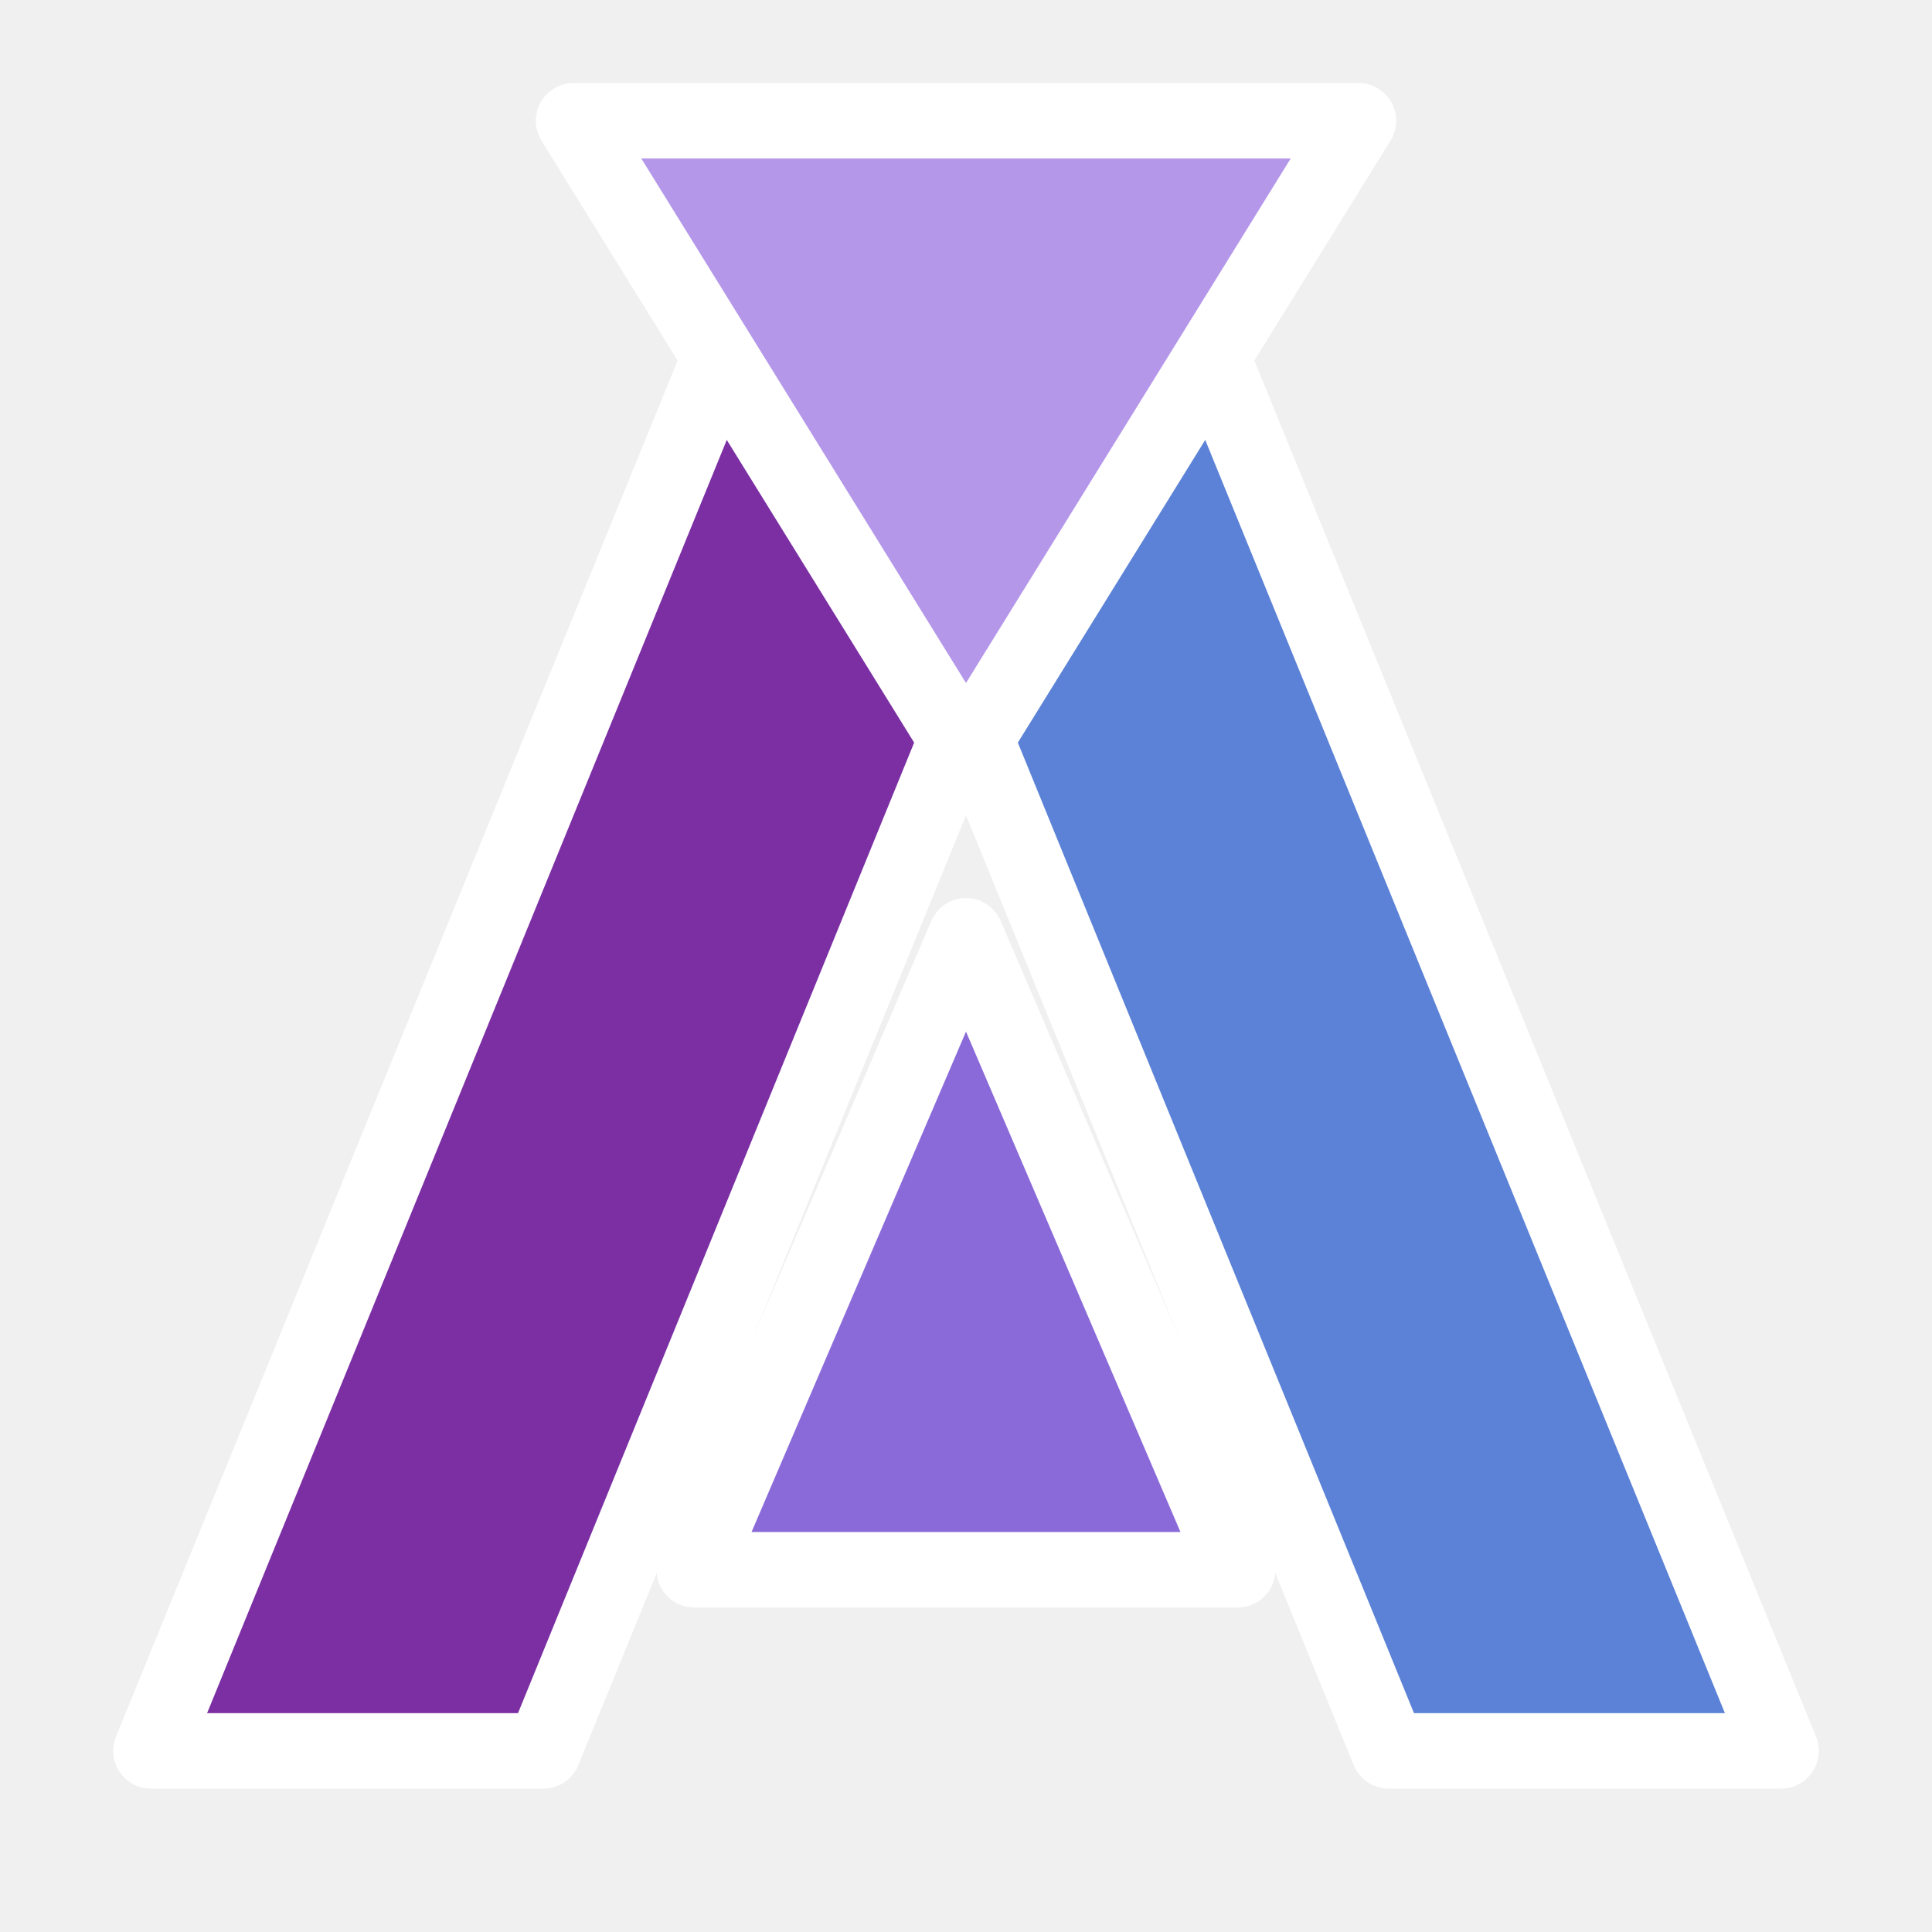
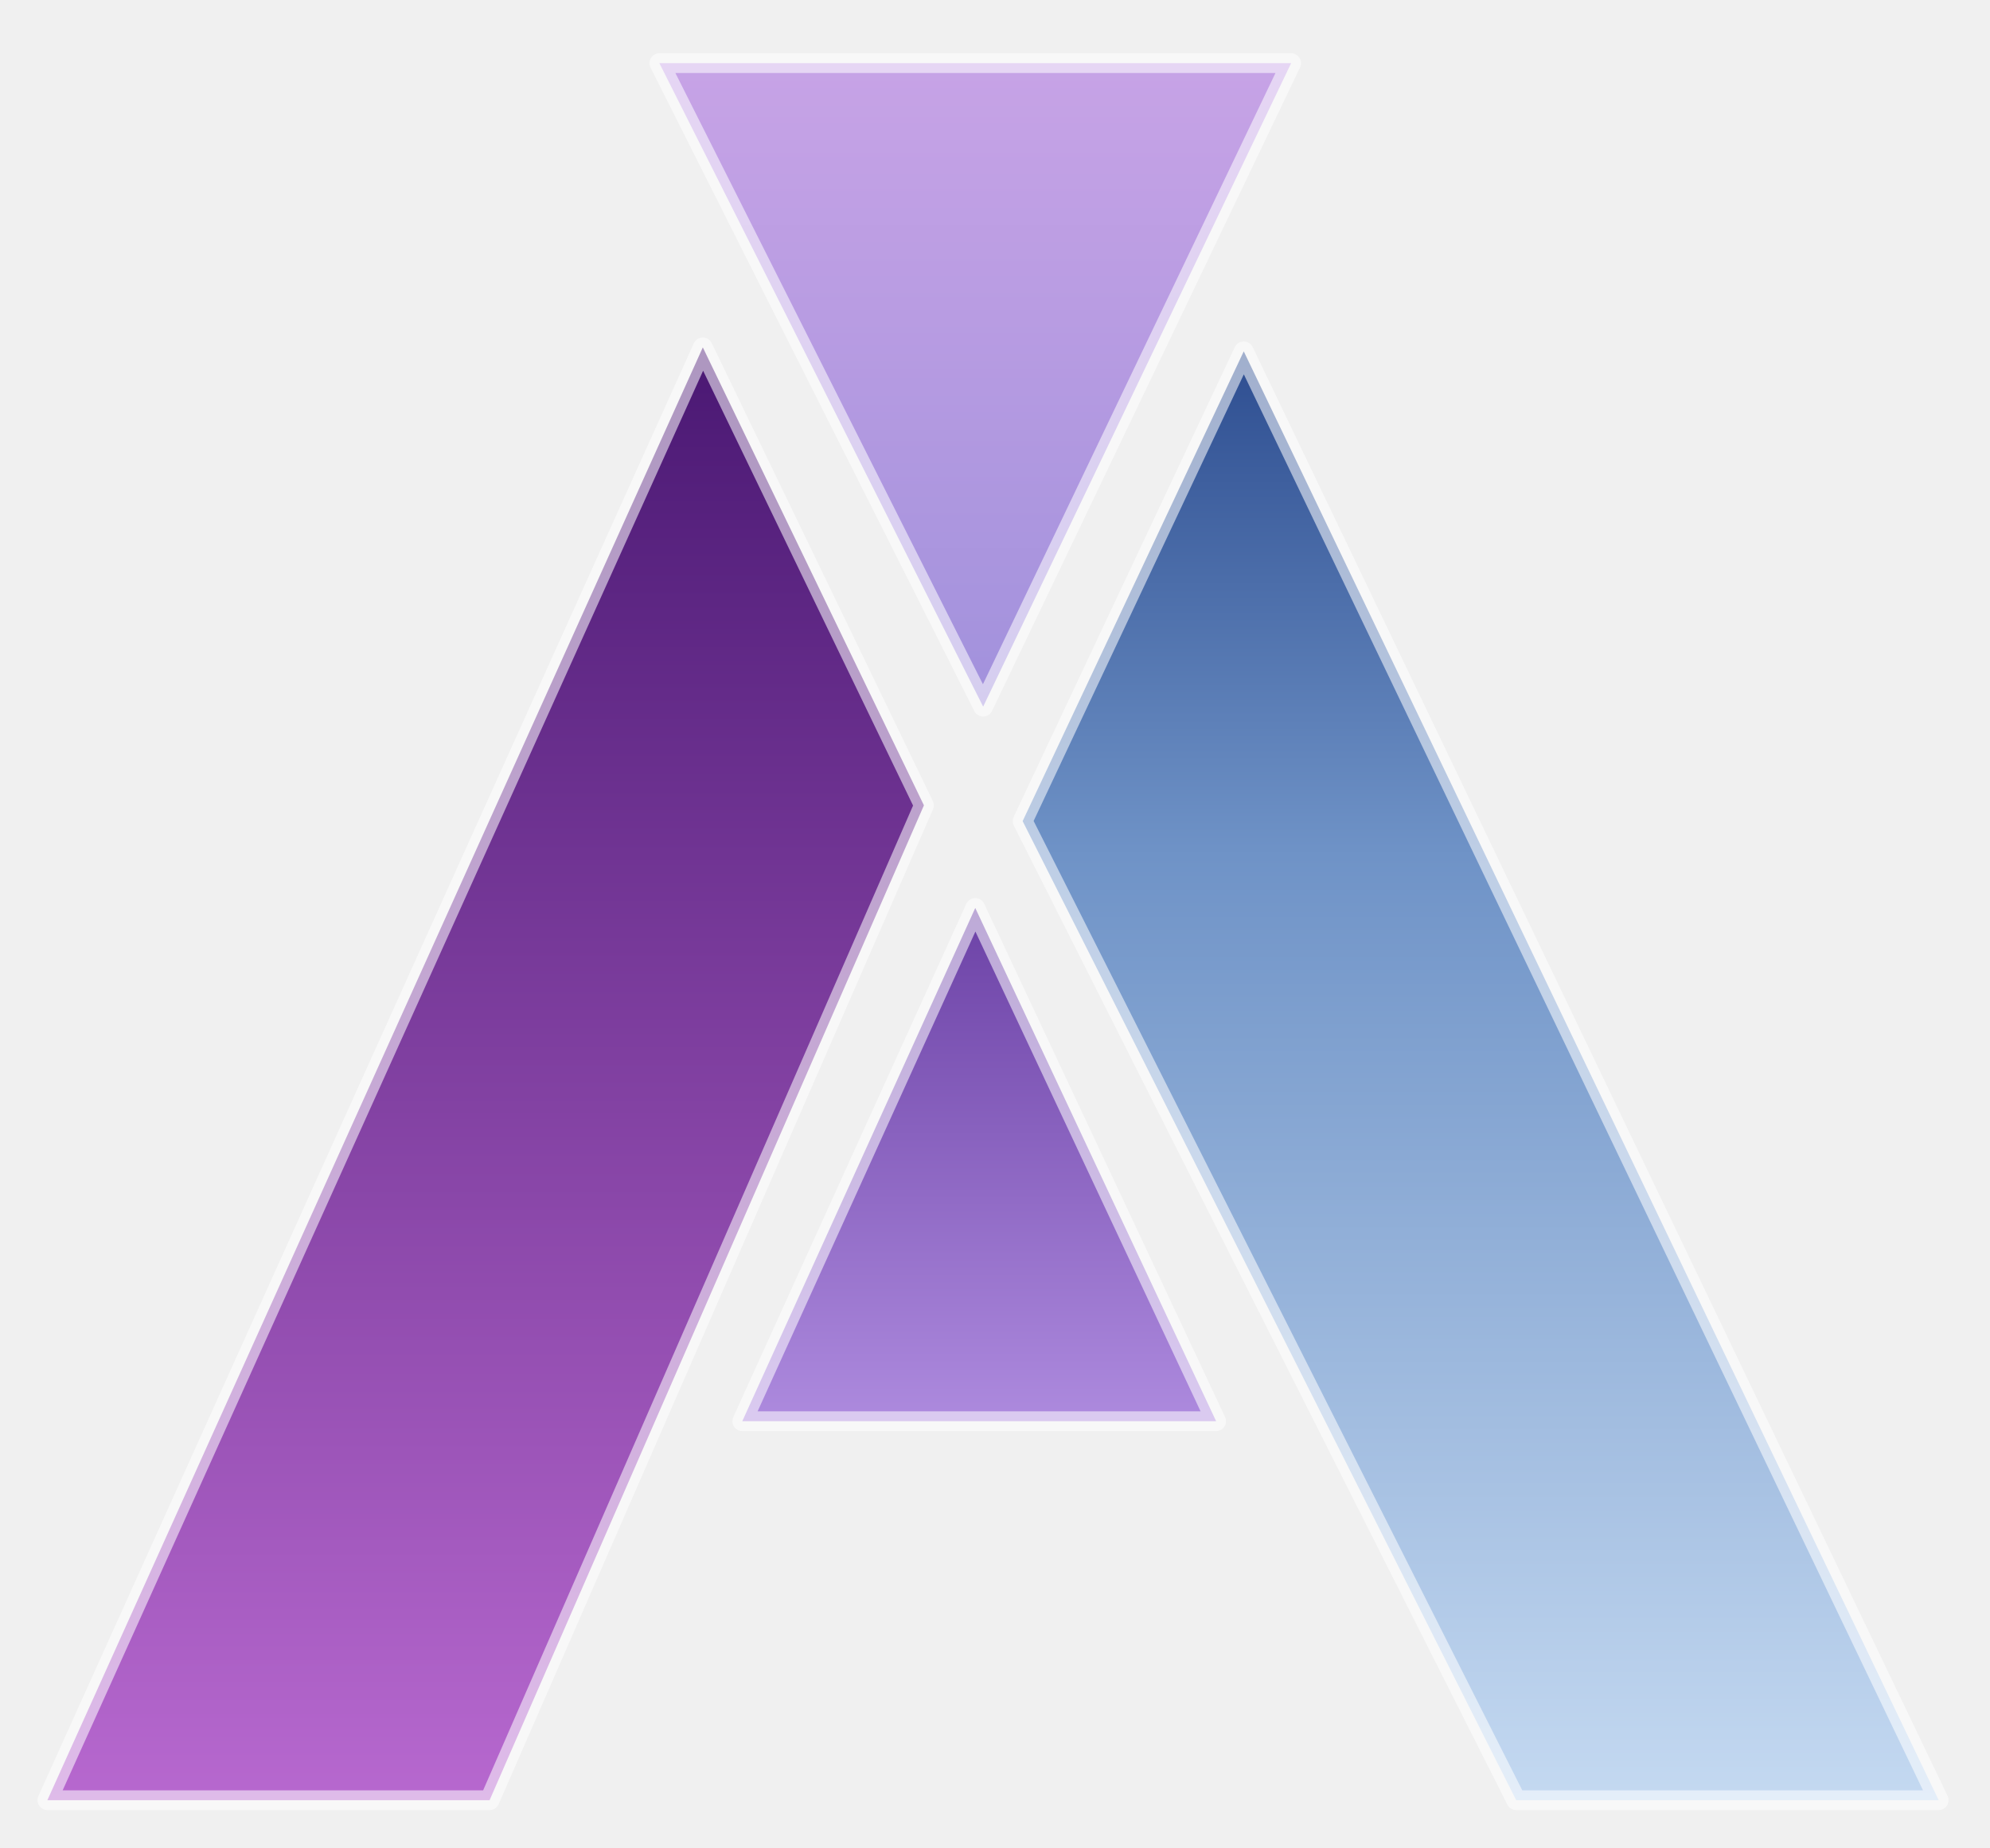
- <svg xmlns="http://www.w3.org/2000/svg" viewBox="0 0 64 64">
-   <g stroke="#ffffff" stroke-width="2.5" stroke-linejoin="round">
-     <polygon points="5,58 18,58 38,9 25,9" fill="#7b2fa3" />
-     <polygon points="46,58 59,58 39,9 26,9" fill="#5b82d6" />
-     <polygon points="19,4 45,4 32,25" fill="#b597ea" />
-     <polygon points="32,31 23,52 41,52" fill="#8a6ad8" />
+ <svg xmlns="http://www.w3.org/2000/svg" viewBox="8 18 252 234">
+   <defs>
+     <linearGradient id="g" x1="0" y1="62" x2="0" y2="246" gradientUnits="userSpaceOnUse">
+       <stop offset="0" stop-color="#4a1873" />
+       <stop offset="1" stop-color="#b768cf" />
+     </linearGradient>
+     <linearGradient id="d" x1="0" y1="62" x2="0" y2="246" gradientUnits="userSpaceOnUse">
+       <stop offset="0" stop-color="#2d4d90" />
+       <stop offset=".35" stop-color="#6f93c7" />
+       <stop offset="1" stop-color="#c4d9f1" />
+     </linearGradient>
+     <linearGradient id="h" x1="0" y1="26" x2="0" y2="108" gradientUnits="userSpaceOnUse">
+       <stop offset="0" stop-color="#c7a3e6" />
+       <stop offset="1" stop-color="#a191dc" />
+     </linearGradient>
+     <linearGradient id="c" x1="0" y1="133" x2="0" y2="198" gradientUnits="userSpaceOnUse">
+       <stop offset="0" stop-color="#6c42a6" />
+       <stop offset="1" stop-color="#ad8ade" />
+     </linearGradient>
+   </defs>
+   <g stroke="#fff" stroke-opacity=".55" stroke-width="2.5" stroke-linejoin="round">
+     <polygon points="97,62 125,120 70,246 14,246" fill="url(#g)" />
+     <polygon points="165.5,62.5 253.5,246 200,246 137.5,122" fill="url(#d)" />
+     <polygon points="91.5,26 171.5,26 132.5,107.5" fill="url(#h)" />
+     <polygon points="131.5,133 162,198 102,198" fill="url(#c)" />
  </g>
</svg>
